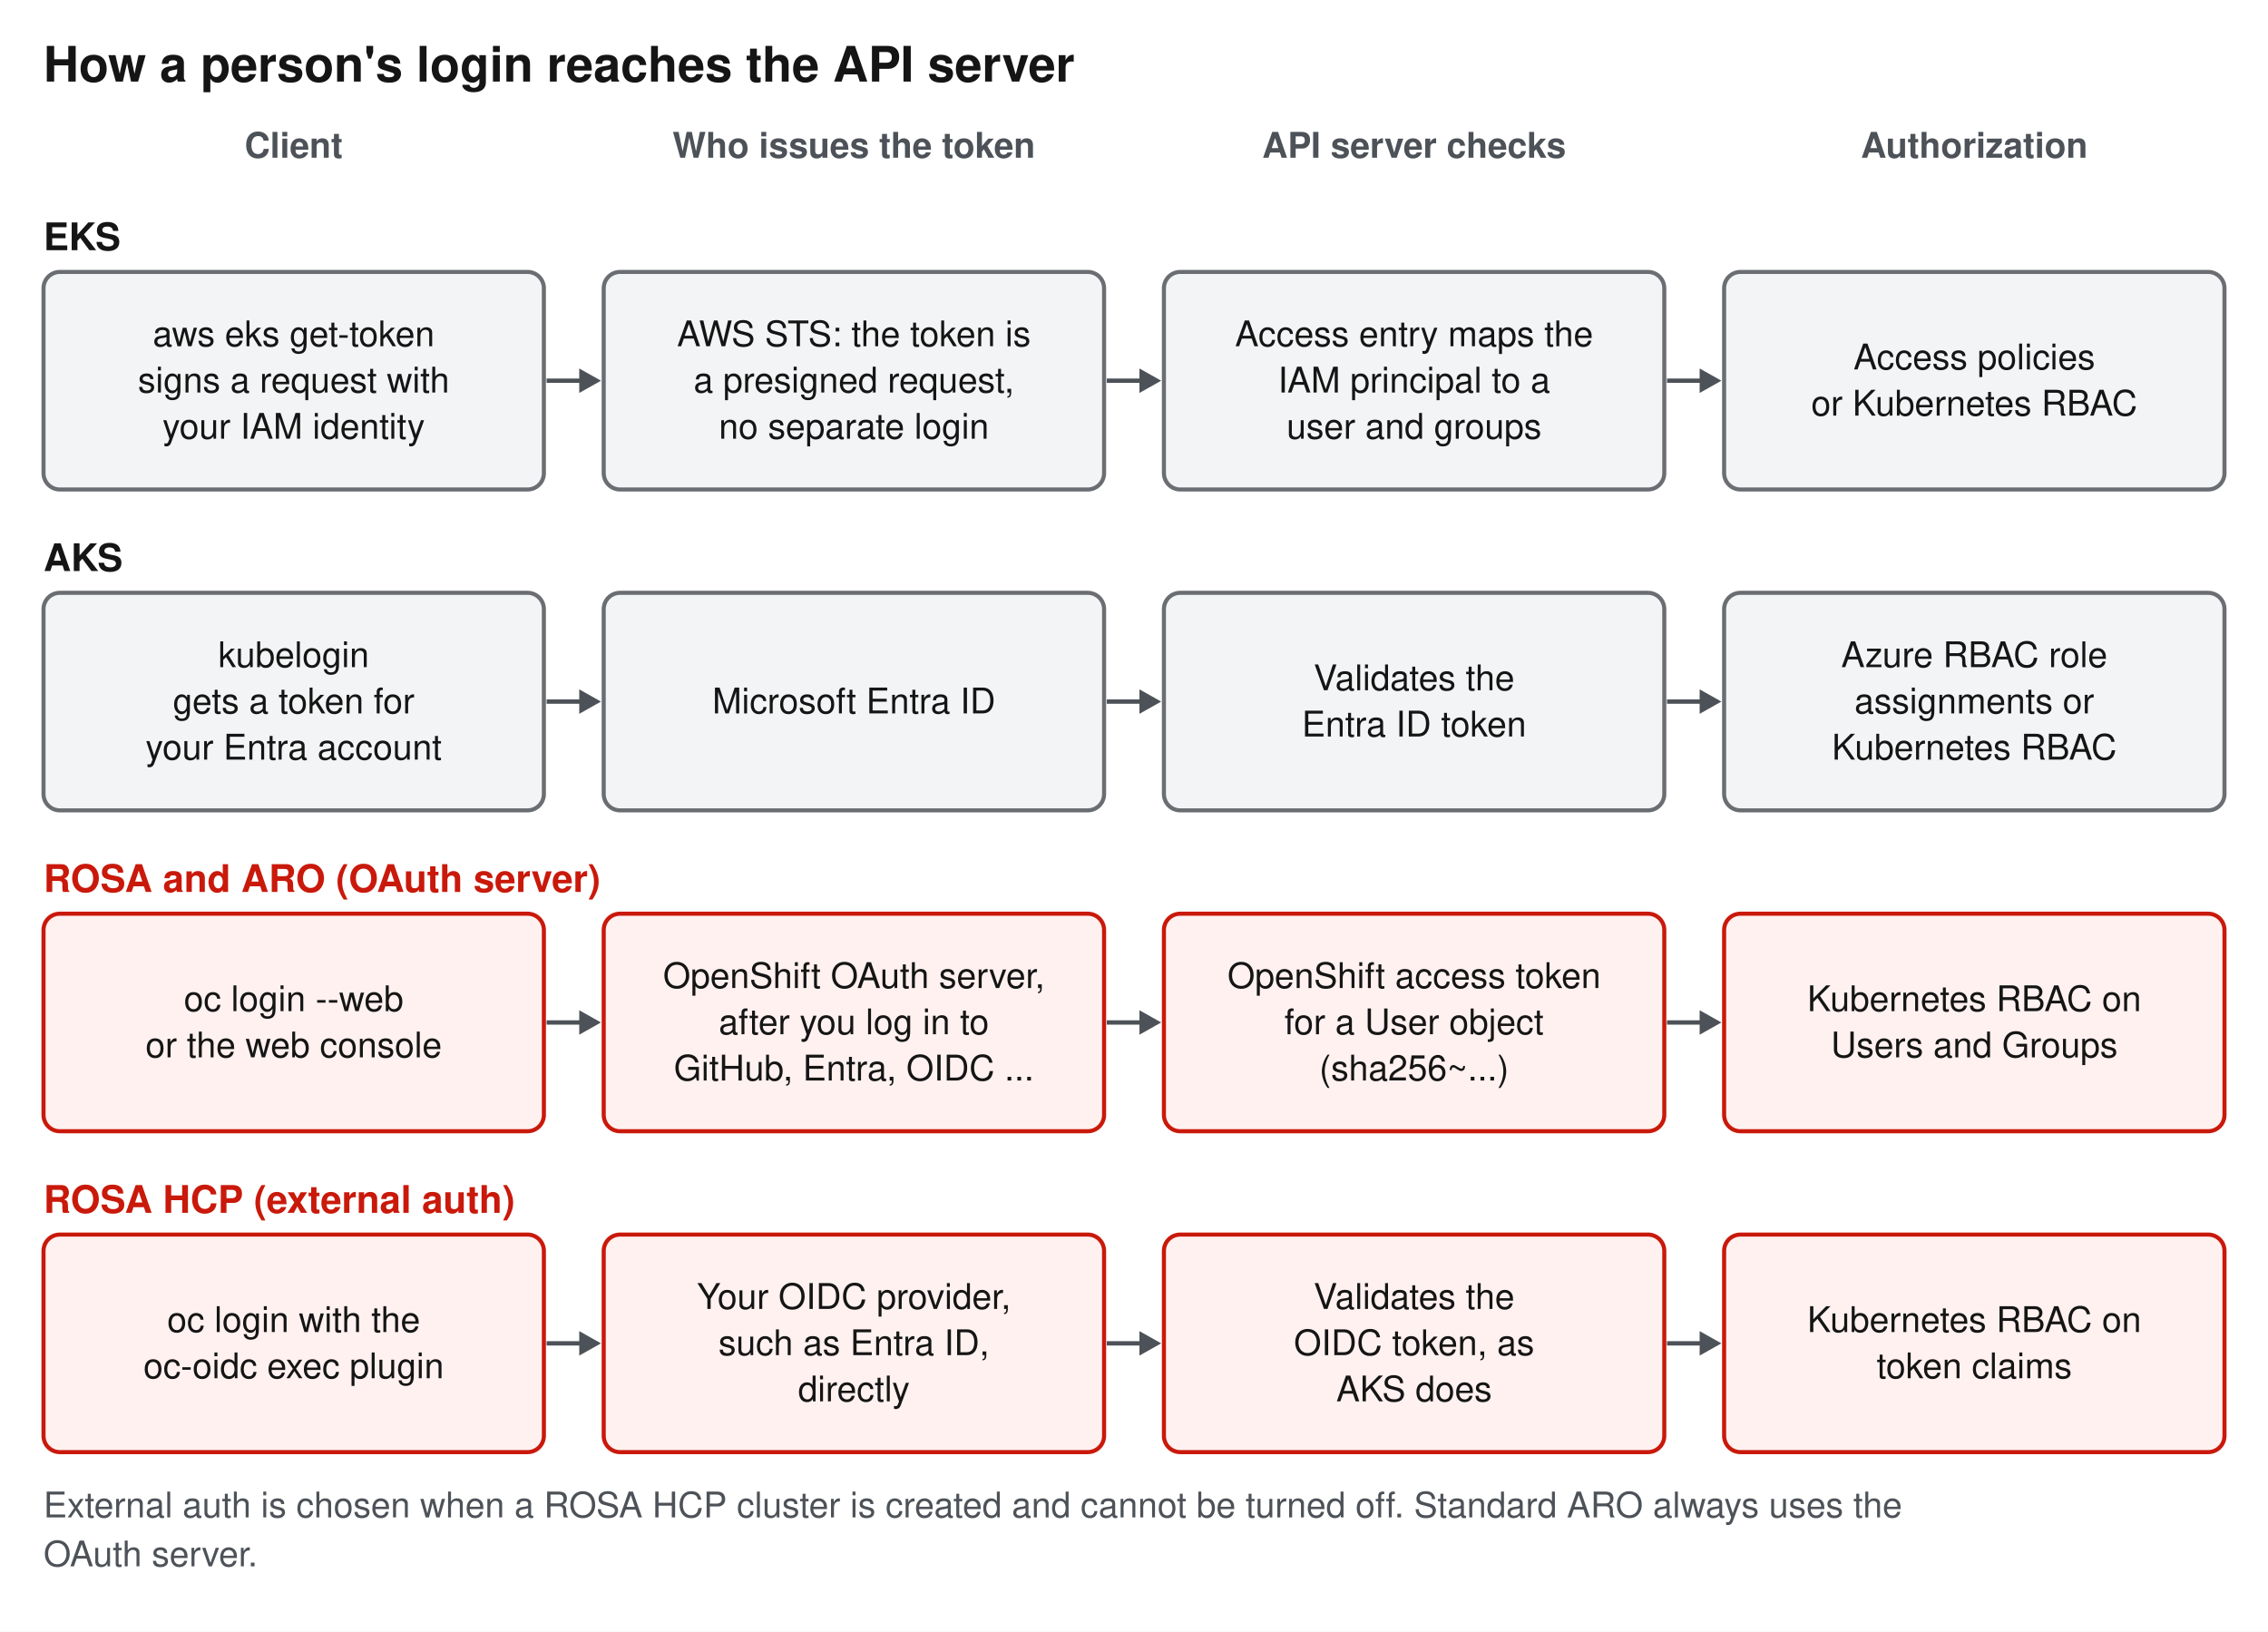
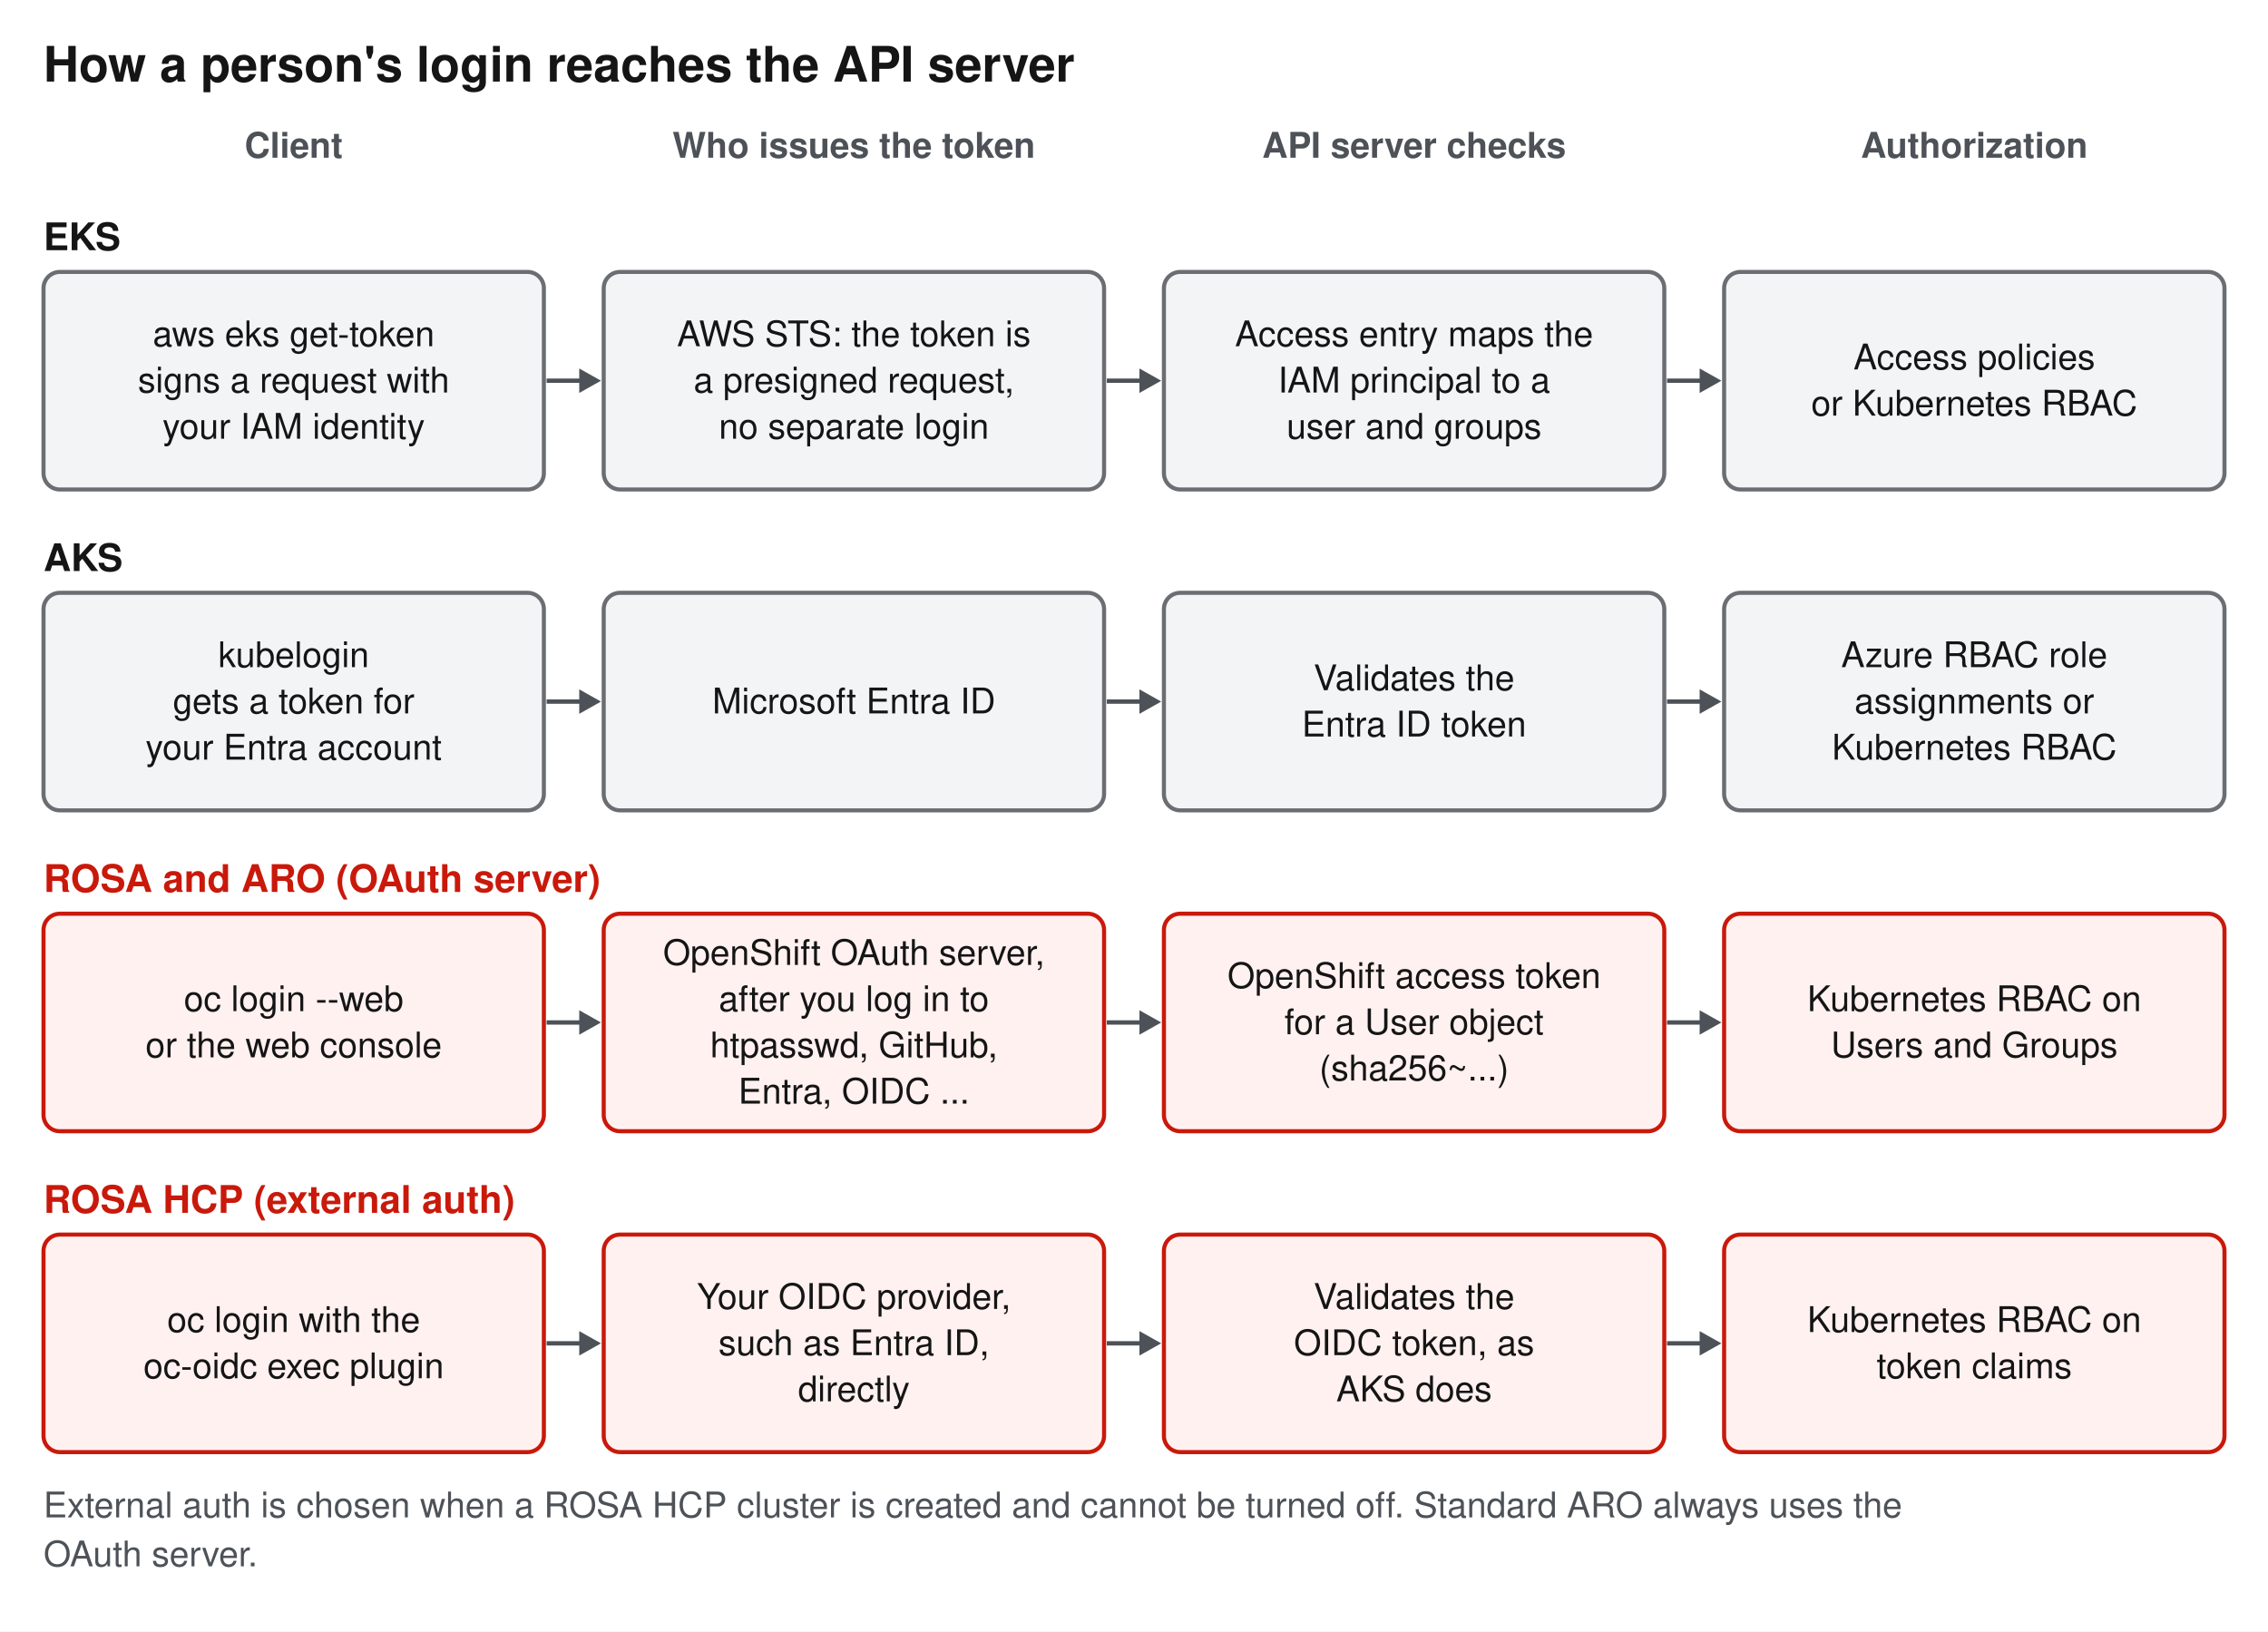
<svg xmlns="http://www.w3.org/2000/svg" width="834" height="600" viewBox="0 0 834 600">
  <rect x="0" y="0" width="834" height="600" fill="#ffffff" />
  <text x="16" y="30" font-family="Helvetica, Arial, sans-serif" font-size="18" font-weight="bold" text-anchor="start" fill="#151515">How a person's login reaches the API server</text>
  <text x="108.0" y="58" font-family="Helvetica, Arial, sans-serif" font-size="13" font-weight="bold" text-anchor="middle" fill="#4d5258">Client</text>
  <text x="314.0" y="58" font-family="Helvetica, Arial, sans-serif" font-size="13" font-weight="bold" text-anchor="middle" fill="#4d5258">Who issues the token</text>
  <text x="520.0" y="58" font-family="Helvetica, Arial, sans-serif" font-size="13" font-weight="bold" text-anchor="middle" fill="#4d5258">API server checks</text>
  <text x="726.0" y="58" font-family="Helvetica, Arial, sans-serif" font-size="13" font-weight="bold" text-anchor="middle" fill="#4d5258">Authorization</text>
  <text x="16" y="92" font-family="Helvetica, Arial, sans-serif" font-size="14" font-weight="bold" text-anchor="start" fill="#151515">EKS</text>
  <rect x="16" y="100" width="184" height="80" rx="6" fill="#f3f4f5" stroke="#6a6e73" stroke-width="1.5" />
  <text x="108.0" y="127.333" font-family="Helvetica, Arial, sans-serif" font-size="13" font-weight="normal" text-anchor="middle" fill="#151515">aws eks get-token</text>
  <text x="108.0" y="144.333" font-family="Helvetica, Arial, sans-serif" font-size="13" font-weight="normal" text-anchor="middle" fill="#151515">signs a request with</text>
  <text x="108.0" y="161.333" font-family="Helvetica, Arial, sans-serif" font-size="13" font-weight="normal" text-anchor="middle" fill="#151515">your IAM identity</text>
  <line x1="201" y1="140.0" x2="214" y2="140.0" stroke="#4d5258" stroke-width="1.6" />
  <polygon points="221,140.0 213,135.5 213,144.5" fill="#4d5258" />
  <rect x="222" y="100" width="184" height="80" rx="6" fill="#f3f4f5" stroke="#6a6e73" stroke-width="1.5" />
  <text x="314.0" y="127.333" font-family="Helvetica, Arial, sans-serif" font-size="13" font-weight="normal" text-anchor="middle" fill="#151515">AWS STS: the token is</text>
  <text x="314.0" y="144.333" font-family="Helvetica, Arial, sans-serif" font-size="13" font-weight="normal" text-anchor="middle" fill="#151515">a presigned request,</text>
  <text x="314.0" y="161.333" font-family="Helvetica, Arial, sans-serif" font-size="13" font-weight="normal" text-anchor="middle" fill="#151515">no separate login</text>
  <line x1="407" y1="140.0" x2="420" y2="140.0" stroke="#4d5258" stroke-width="1.6" />
  <polygon points="427,140.0 419,135.5 419,144.5" fill="#4d5258" />
  <rect x="428" y="100" width="184" height="80" rx="6" fill="#f3f4f5" stroke="#6a6e73" stroke-width="1.5" />
  <text x="520.0" y="127.333" font-family="Helvetica, Arial, sans-serif" font-size="13" font-weight="normal" text-anchor="middle" fill="#151515">Access entry maps the</text>
  <text x="520.0" y="144.333" font-family="Helvetica, Arial, sans-serif" font-size="13" font-weight="normal" text-anchor="middle" fill="#151515">IAM principal to a</text>
  <text x="520.0" y="161.333" font-family="Helvetica, Arial, sans-serif" font-size="13" font-weight="normal" text-anchor="middle" fill="#151515">user and groups</text>
  <line x1="613" y1="140.0" x2="626" y2="140.0" stroke="#4d5258" stroke-width="1.6" />
  <polygon points="633,140.0 625,135.5 625,144.5" fill="#4d5258" />
  <rect x="634" y="100" width="184" height="80" rx="6" fill="#f3f4f5" stroke="#6a6e73" stroke-width="1.5" />
  <text x="726.0" y="135.833" font-family="Helvetica, Arial, sans-serif" font-size="13" font-weight="normal" text-anchor="middle" fill="#151515">Access policies</text>
  <text x="726.0" y="152.833" font-family="Helvetica, Arial, sans-serif" font-size="13" font-weight="normal" text-anchor="middle" fill="#151515">or Kubernetes RBAC</text>
  <text x="16" y="210" font-family="Helvetica, Arial, sans-serif" font-size="14" font-weight="bold" text-anchor="start" fill="#151515">AKS</text>
  <rect x="16" y="218" width="184" height="80" rx="6" fill="#f3f4f5" stroke="#6a6e73" stroke-width="1.5" />
  <text x="108.0" y="245.333" font-family="Helvetica, Arial, sans-serif" font-size="13" font-weight="normal" text-anchor="middle" fill="#151515">kubelogin</text>
  <text x="108.0" y="262.333" font-family="Helvetica, Arial, sans-serif" font-size="13" font-weight="normal" text-anchor="middle" fill="#151515">gets a token for</text>
  <text x="108.0" y="279.333" font-family="Helvetica, Arial, sans-serif" font-size="13" font-weight="normal" text-anchor="middle" fill="#151515">your Entra account</text>
  <line x1="201" y1="258.0" x2="214" y2="258.0" stroke="#4d5258" stroke-width="1.6" />
  <polygon points="221,258.0 213,253.5 213,262.5" fill="#4d5258" />
  <rect x="222" y="218" width="184" height="80" rx="6" fill="#f3f4f5" stroke="#6a6e73" stroke-width="1.5" />
  <text x="314.0" y="262.333" font-family="Helvetica, Arial, sans-serif" font-size="13" font-weight="normal" text-anchor="middle" fill="#151515">Microsoft Entra ID</text>
  <line x1="407" y1="258.0" x2="420" y2="258.0" stroke="#4d5258" stroke-width="1.6" />
  <polygon points="427,258.0 419,253.5 419,262.5" fill="#4d5258" />
  <rect x="428" y="218" width="184" height="80" rx="6" fill="#f3f4f5" stroke="#6a6e73" stroke-width="1.5" />
  <text x="520.0" y="253.833" font-family="Helvetica, Arial, sans-serif" font-size="13" font-weight="normal" text-anchor="middle" fill="#151515">Validates the</text>
  <text x="520.0" y="270.833" font-family="Helvetica, Arial, sans-serif" font-size="13" font-weight="normal" text-anchor="middle" fill="#151515">Entra ID token</text>
  <line x1="613" y1="258.0" x2="626" y2="258.0" stroke="#4d5258" stroke-width="1.6" />
  <polygon points="633,258.0 625,253.5 625,262.5" fill="#4d5258" />
  <rect x="634" y="218" width="184" height="80" rx="6" fill="#f3f4f5" stroke="#6a6e73" stroke-width="1.5" />
  <text x="726.0" y="245.333" font-family="Helvetica, Arial, sans-serif" font-size="13" font-weight="normal" text-anchor="middle" fill="#151515">Azure RBAC role</text>
  <text x="726.0" y="262.333" font-family="Helvetica, Arial, sans-serif" font-size="13" font-weight="normal" text-anchor="middle" fill="#151515">assignments or</text>
  <text x="726.0" y="279.333" font-family="Helvetica, Arial, sans-serif" font-size="13" font-weight="normal" text-anchor="middle" fill="#151515">Kubernetes RBAC</text>
  <text x="16" y="328" font-family="Helvetica, Arial, sans-serif" font-size="14" font-weight="bold" text-anchor="start" fill="#c9190b">ROSA and ARO (OAuth server)</text>
  <rect x="16" y="336" width="184" height="80" rx="6" fill="#fff1f0" stroke="#c9190b" stroke-width="1.5" />
  <text x="108.0" y="371.833" font-family="Helvetica, Arial, sans-serif" font-size="13" font-weight="normal" text-anchor="middle" fill="#151515">oc login --web</text>
  <text x="108.0" y="388.833" font-family="Helvetica, Arial, sans-serif" font-size="13" font-weight="normal" text-anchor="middle" fill="#151515">or the web console</text>
  <line x1="201" y1="376.0" x2="214" y2="376.0" stroke="#4d5258" stroke-width="1.6" />
  <polygon points="221,376.0 213,371.5 213,380.5" fill="#4d5258" />
  <rect x="222" y="336" width="184" height="80" rx="6" fill="#fff1f0" stroke="#c9190b" stroke-width="1.5" />
-   <text x="314.0" y="363.333" font-family="Helvetica, Arial, sans-serif" font-size="13" font-weight="normal" text-anchor="middle" fill="#151515">OpenShift OAuth server,</text>
-   <text x="314.0" y="380.333" font-family="Helvetica, Arial, sans-serif" font-size="13" font-weight="normal" text-anchor="middle" fill="#151515">after you log in to</text>
-   <text x="314.0" y="397.333" font-family="Helvetica, Arial, sans-serif" font-size="13" font-weight="normal" text-anchor="middle" fill="#151515">GitHub, Entra, OIDC ...</text>
+   <text x="314.0" y="354.833" font-family="Helvetica, Arial, sans-serif" font-size="13" font-weight="normal" text-anchor="middle" fill="#151515">OpenShift OAuth server,</text>
+   <text x="314.0" y="371.833" font-family="Helvetica, Arial, sans-serif" font-size="13" font-weight="normal" text-anchor="middle" fill="#151515">after you log in to</text>
+   <text x="314.0" y="388.833" font-family="Helvetica, Arial, sans-serif" font-size="13" font-weight="normal" text-anchor="middle" fill="#151515">htpasswd, GitHub,</text>
+   <text x="314.0" y="405.833" font-family="Helvetica, Arial, sans-serif" font-size="13" font-weight="normal" text-anchor="middle" fill="#151515">Entra, OIDC ...</text>
  <line x1="407" y1="376.0" x2="420" y2="376.0" stroke="#4d5258" stroke-width="1.6" />
  <polygon points="427,376.0 419,371.5 419,380.5" fill="#4d5258" />
  <rect x="428" y="336" width="184" height="80" rx="6" fill="#fff1f0" stroke="#c9190b" stroke-width="1.5" />
  <text x="520.0" y="363.333" font-family="Helvetica, Arial, sans-serif" font-size="13" font-weight="normal" text-anchor="middle" fill="#151515">OpenShift access token</text>
  <text x="520.0" y="380.333" font-family="Helvetica, Arial, sans-serif" font-size="13" font-weight="normal" text-anchor="middle" fill="#151515">for a User object</text>
  <text x="520.0" y="397.333" font-family="Helvetica, Arial, sans-serif" font-size="13" font-weight="normal" text-anchor="middle" fill="#151515">(sha256~...)</text>
  <line x1="613" y1="376.0" x2="626" y2="376.0" stroke="#4d5258" stroke-width="1.6" />
  <polygon points="633,376.0 625,371.5 625,380.5" fill="#4d5258" />
  <rect x="634" y="336" width="184" height="80" rx="6" fill="#fff1f0" stroke="#c9190b" stroke-width="1.5" />
  <text x="726.0" y="371.833" font-family="Helvetica, Arial, sans-serif" font-size="13" font-weight="normal" text-anchor="middle" fill="#151515">Kubernetes RBAC on</text>
  <text x="726.0" y="388.833" font-family="Helvetica, Arial, sans-serif" font-size="13" font-weight="normal" text-anchor="middle" fill="#151515">Users and Groups</text>
  <text x="16" y="446" font-family="Helvetica, Arial, sans-serif" font-size="14" font-weight="bold" text-anchor="start" fill="#c9190b">ROSA HCP (external auth)</text>
  <rect x="16" y="454" width="184" height="80" rx="6" fill="#fff1f0" stroke="#c9190b" stroke-width="1.5" />
  <text x="108.0" y="489.833" font-family="Helvetica, Arial, sans-serif" font-size="13" font-weight="normal" text-anchor="middle" fill="#151515">oc login with the</text>
  <text x="108.0" y="506.833" font-family="Helvetica, Arial, sans-serif" font-size="13" font-weight="normal" text-anchor="middle" fill="#151515">oc-oidc exec plugin</text>
  <line x1="201" y1="494.0" x2="214" y2="494.0" stroke="#4d5258" stroke-width="1.6" />
  <polygon points="221,494.0 213,489.5 213,498.5" fill="#4d5258" />
  <rect x="222" y="454" width="184" height="80" rx="6" fill="#fff1f0" stroke="#c9190b" stroke-width="1.5" />
  <text x="314.0" y="481.333" font-family="Helvetica, Arial, sans-serif" font-size="13" font-weight="normal" text-anchor="middle" fill="#151515">Your OIDC provider,</text>
  <text x="314.0" y="498.333" font-family="Helvetica, Arial, sans-serif" font-size="13" font-weight="normal" text-anchor="middle" fill="#151515">such as Entra ID,</text>
  <text x="314.0" y="515.333" font-family="Helvetica, Arial, sans-serif" font-size="13" font-weight="normal" text-anchor="middle" fill="#151515">directly</text>
  <line x1="407" y1="494.0" x2="420" y2="494.0" stroke="#4d5258" stroke-width="1.6" />
  <polygon points="427,494.0 419,489.5 419,498.5" fill="#4d5258" />
  <rect x="428" y="454" width="184" height="80" rx="6" fill="#fff1f0" stroke="#c9190b" stroke-width="1.5" />
  <text x="520.0" y="481.333" font-family="Helvetica, Arial, sans-serif" font-size="13" font-weight="normal" text-anchor="middle" fill="#151515">Validates the</text>
  <text x="520.0" y="498.333" font-family="Helvetica, Arial, sans-serif" font-size="13" font-weight="normal" text-anchor="middle" fill="#151515">OIDC token, as</text>
  <text x="520.0" y="515.333" font-family="Helvetica, Arial, sans-serif" font-size="13" font-weight="normal" text-anchor="middle" fill="#151515">AKS does</text>
  <line x1="613" y1="494.0" x2="626" y2="494.0" stroke="#4d5258" stroke-width="1.6" />
  <polygon points="633,494.0 625,489.5 625,498.5" fill="#4d5258" />
  <rect x="634" y="454" width="184" height="80" rx="6" fill="#fff1f0" stroke="#c9190b" stroke-width="1.5" />
  <text x="726.0" y="489.833" font-family="Helvetica, Arial, sans-serif" font-size="13" font-weight="normal" text-anchor="middle" fill="#151515">Kubernetes RBAC on</text>
  <text x="726.0" y="506.833" font-family="Helvetica, Arial, sans-serif" font-size="13" font-weight="normal" text-anchor="middle" fill="#151515">token claims</text>
  <text x="16" y="558" font-family="Helvetica, Arial, sans-serif" font-size="13" font-weight="normal" text-anchor="start" fill="#4d5258">External auth is chosen when a ROSA HCP cluster is created and cannot be turned off. Standard ARO always uses the</text>
  <text x="16" y="576" font-family="Helvetica, Arial, sans-serif" font-size="13" font-weight="normal" text-anchor="start" fill="#4d5258">OAuth server.</text>
</svg>
